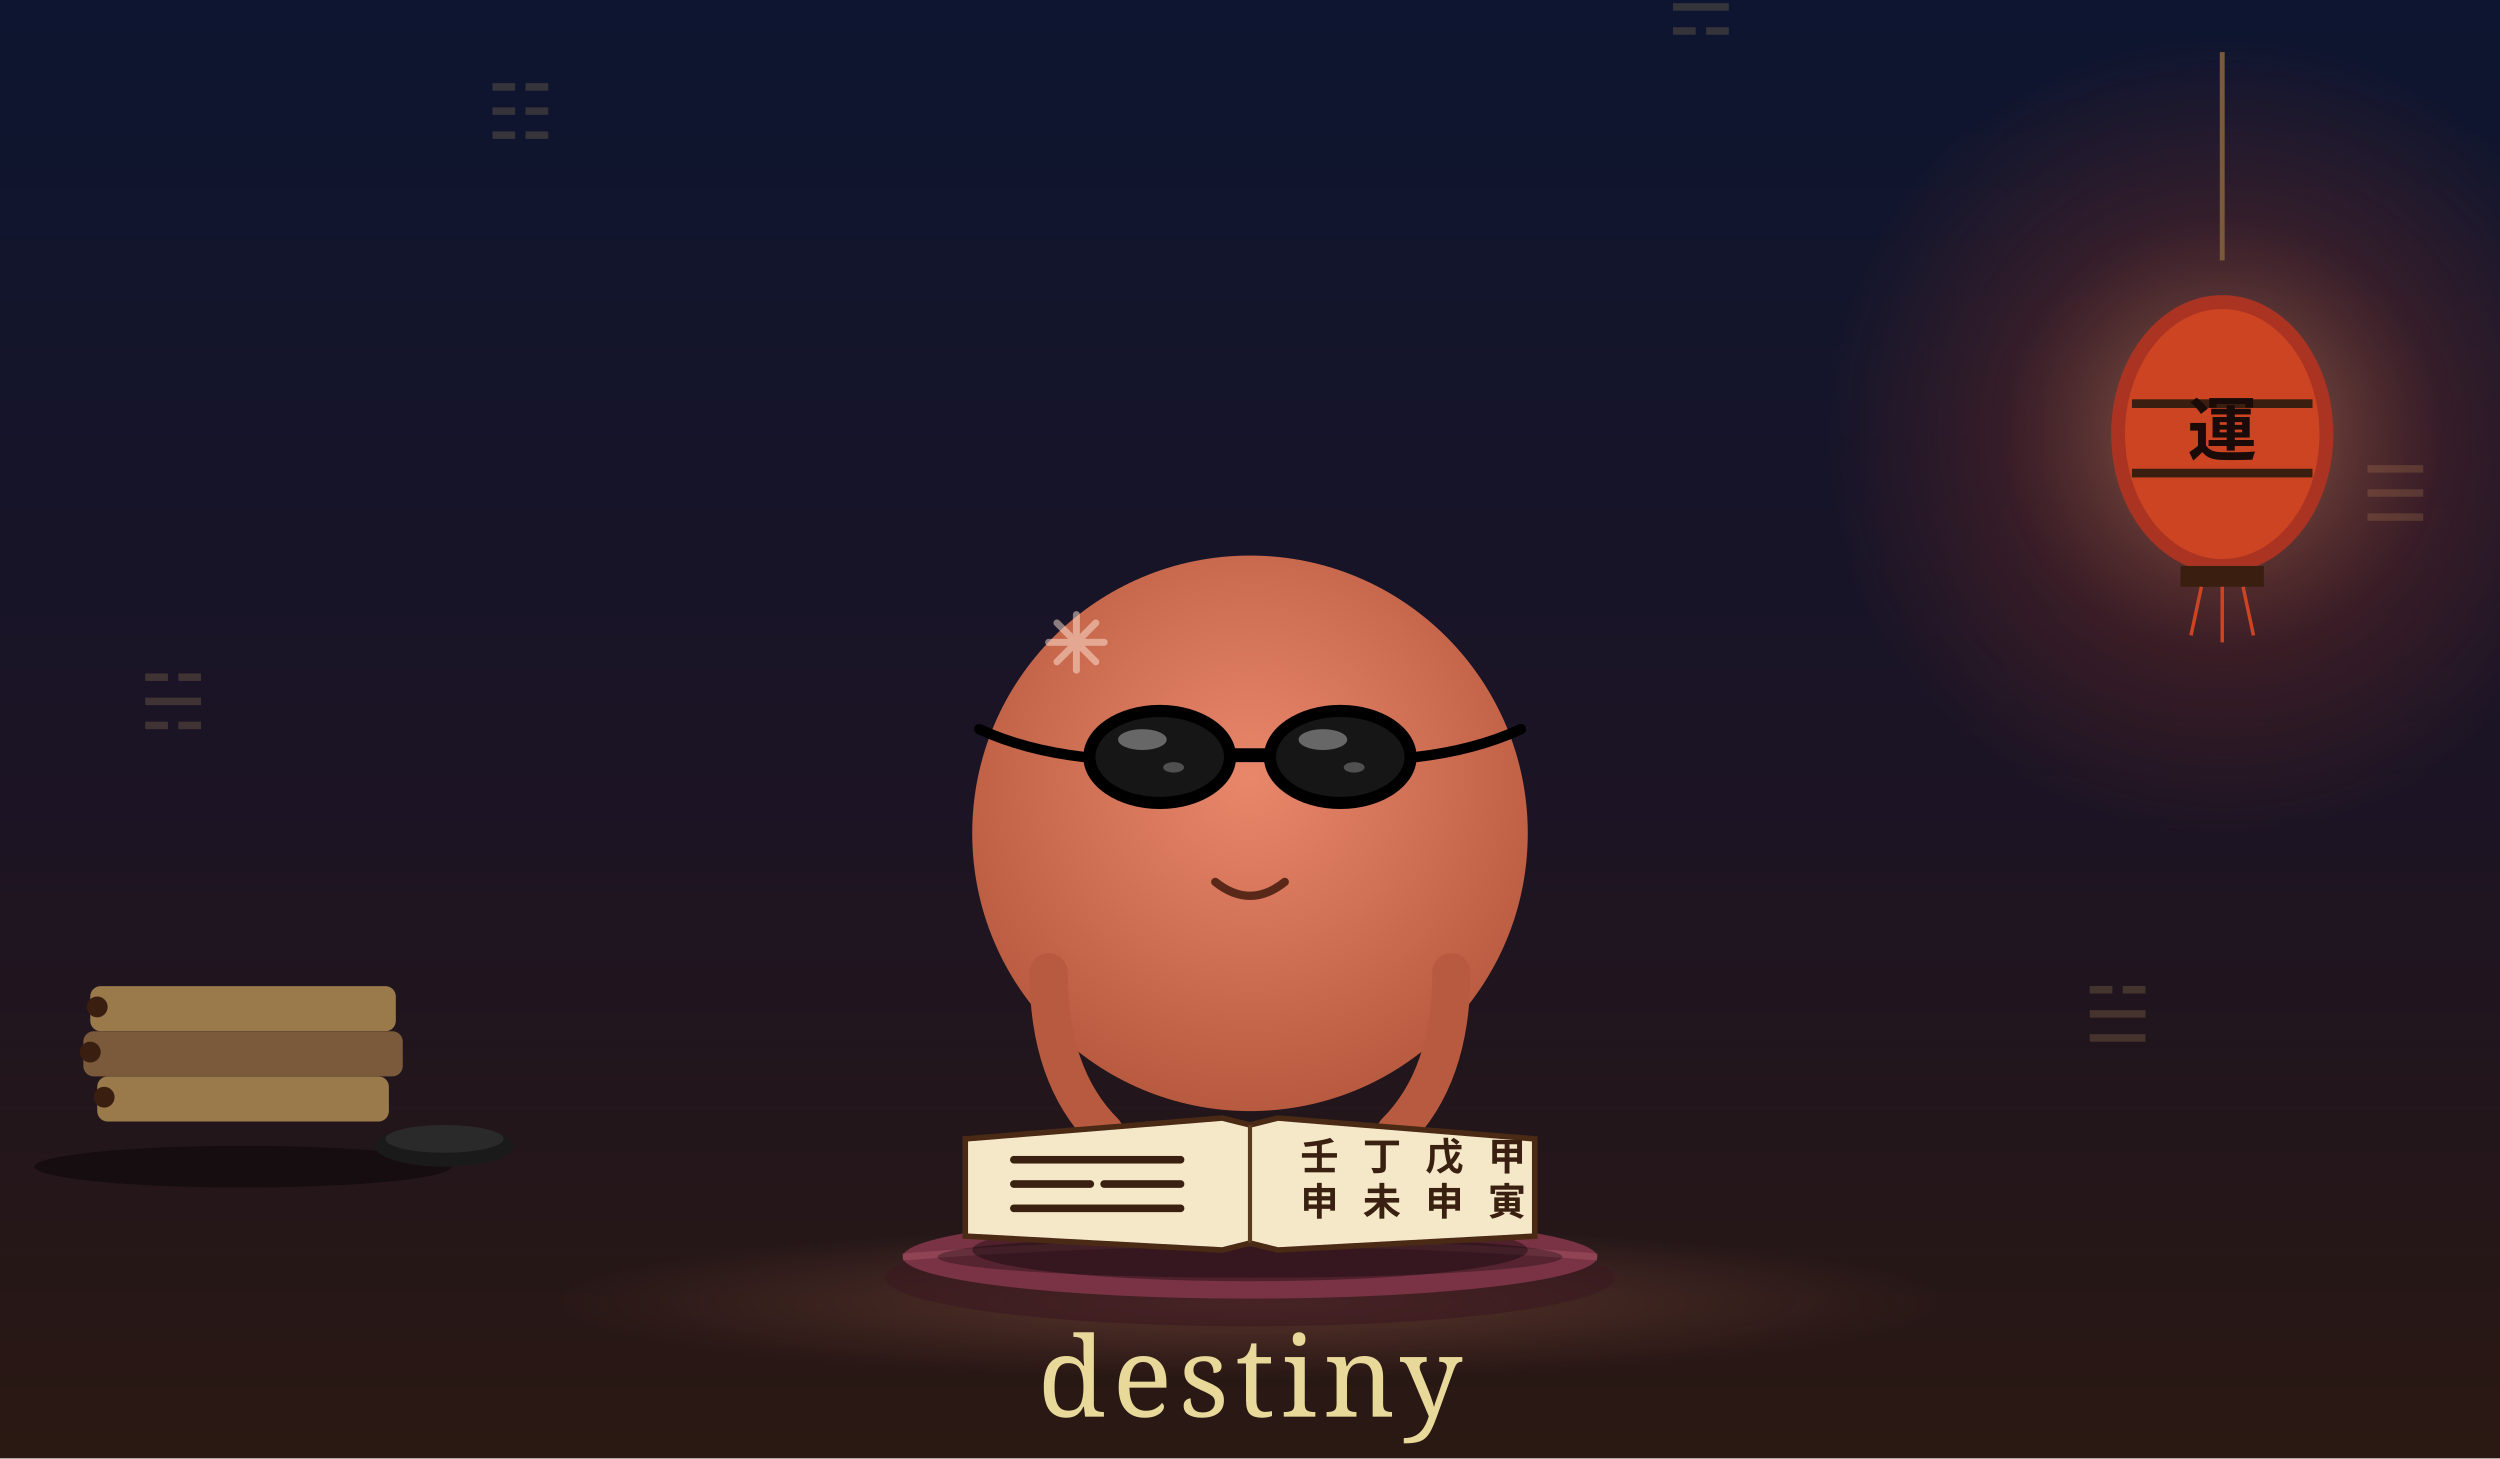
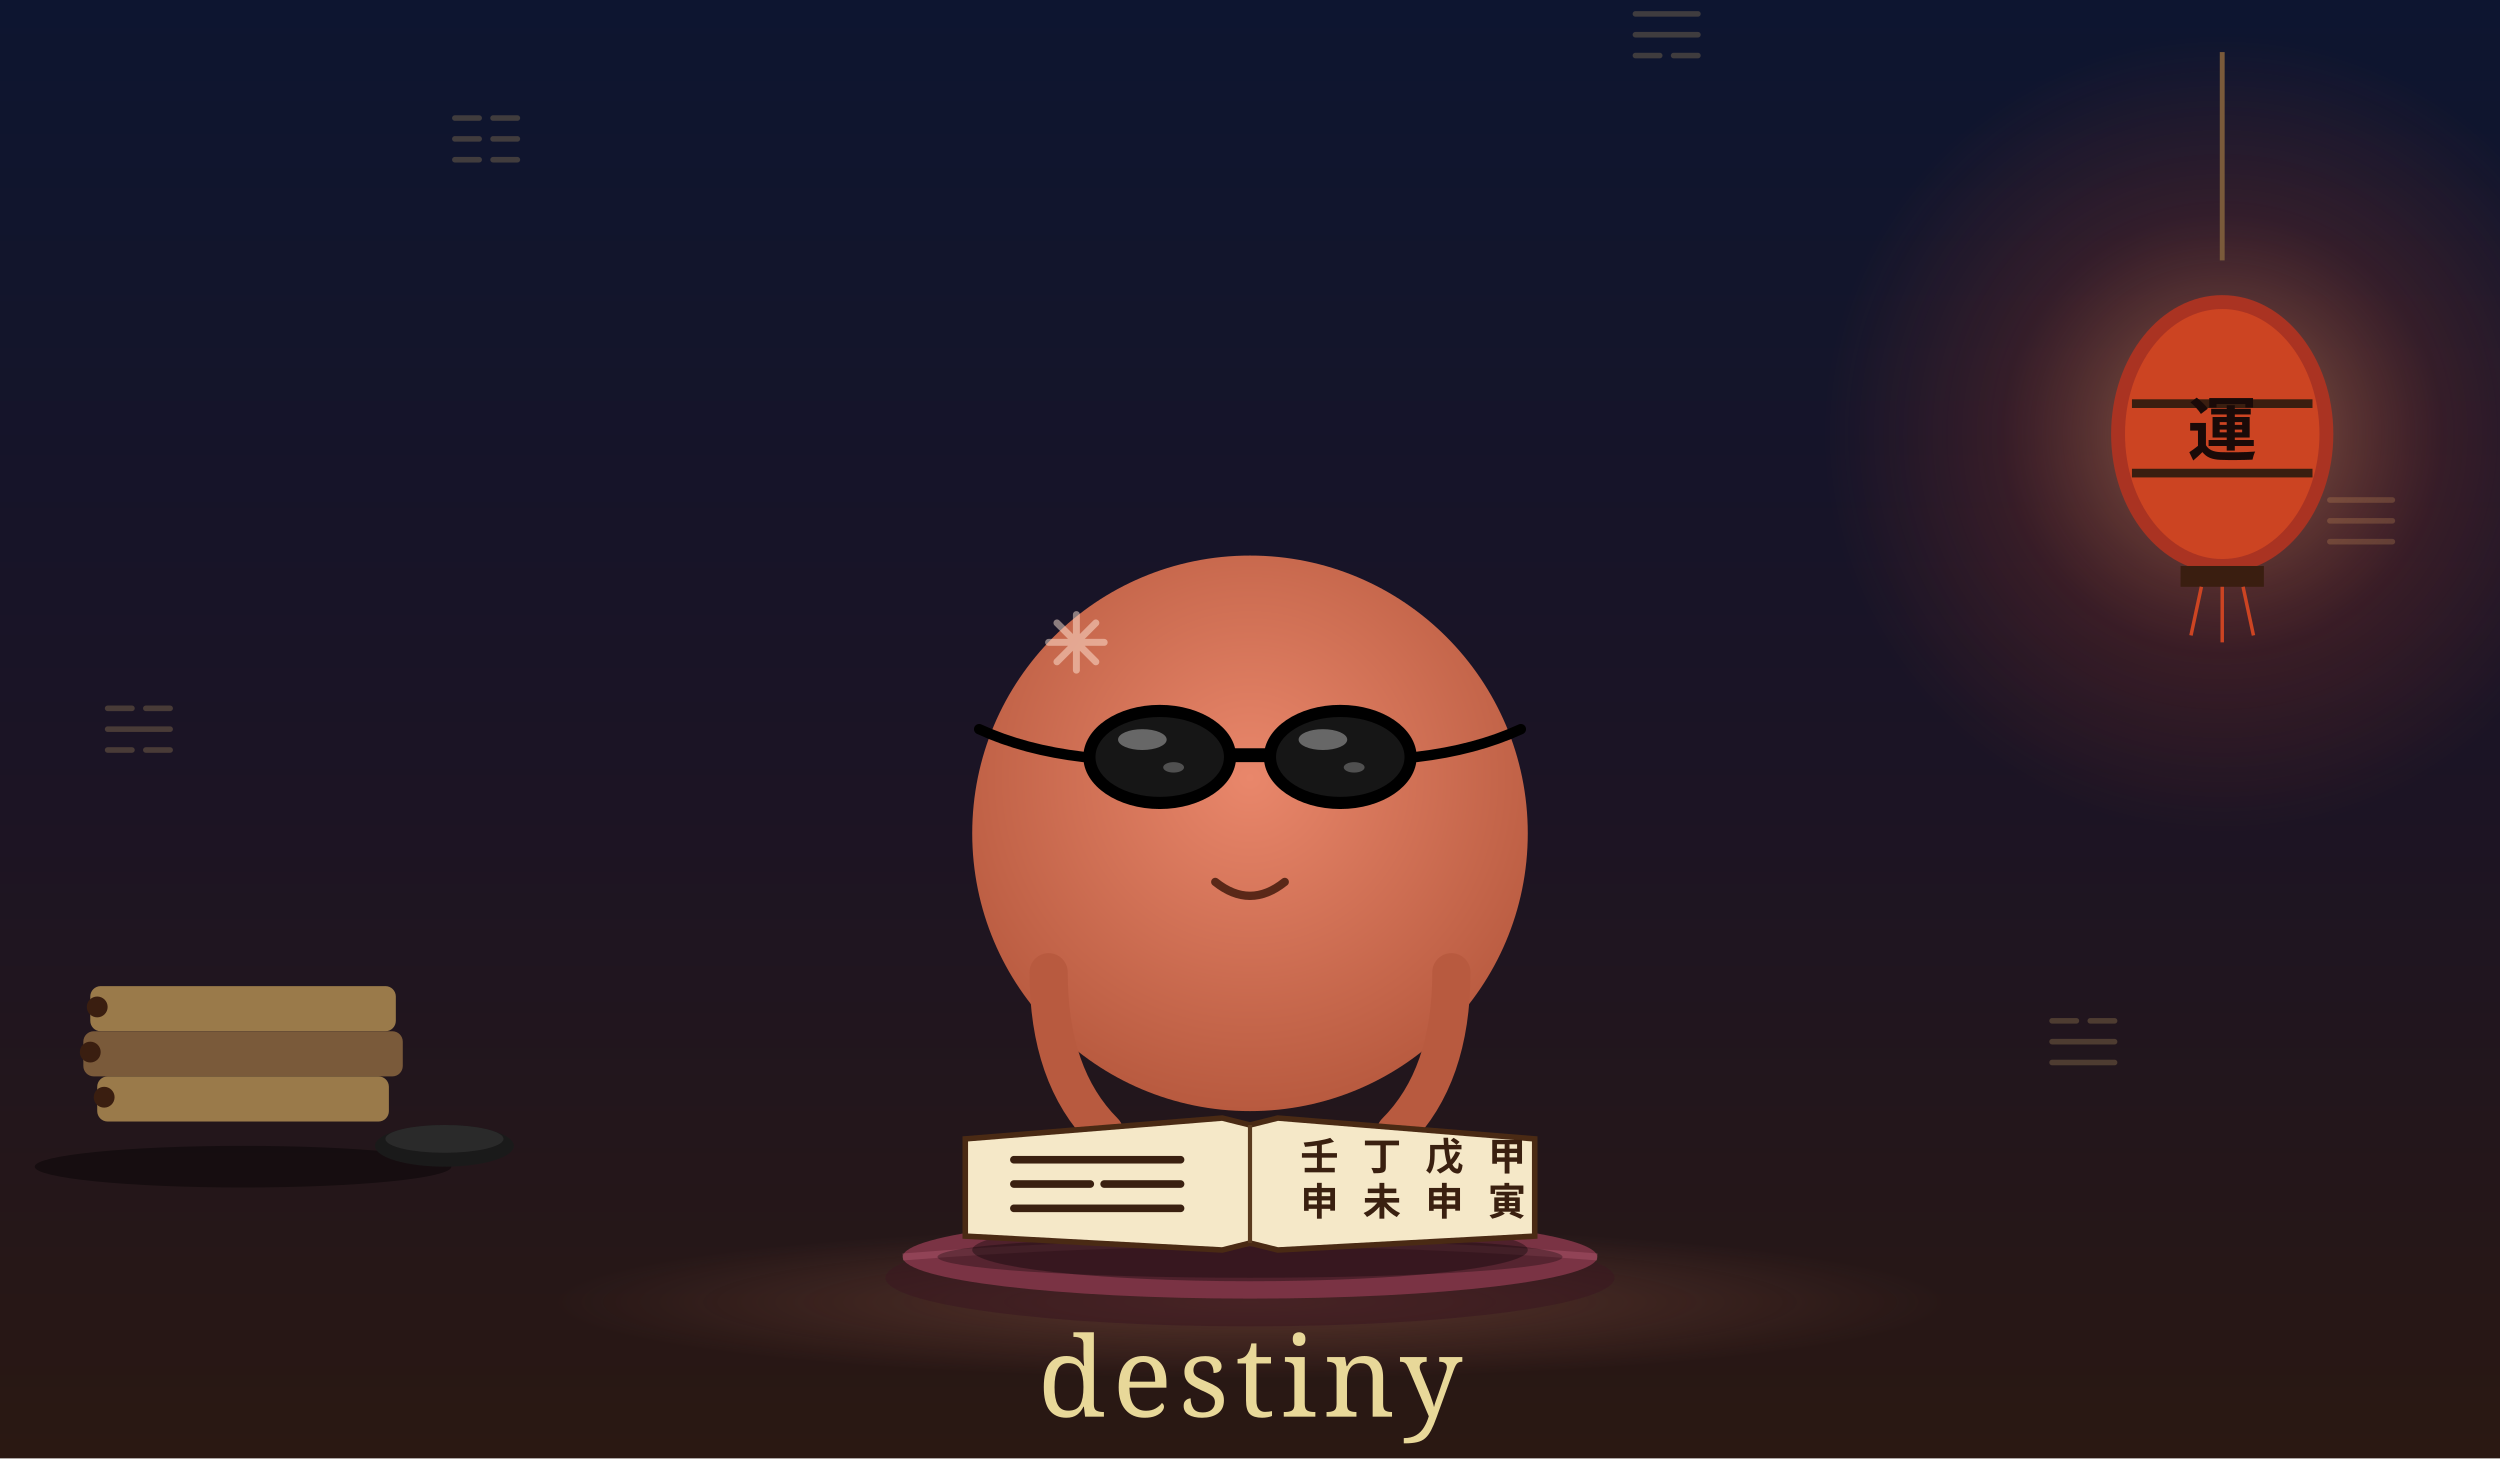
<svg xmlns="http://www.w3.org/2000/svg" viewBox="40 70 720 420" preserveAspectRatio="xMidYMid meet">
  <defs>
    <linearGradient id="bg" x1="0" y1="0" x2="0" y2="1">
      <stop offset="0%" stop-color="#0d1530" />
      <stop offset="55%" stop-color="#1c1424" />
      <stop offset="100%" stop-color="#2a1812" />
    </linearGradient>
    <radialGradient id="lanternGlow" cx="50%" cy="50%" r="50%">
      <stop offset="0%" stop-color="#ffae6e" stop-opacity="0.55" />
      <stop offset="55%" stop-color="#cc4422" stop-opacity="0.18" />
      <stop offset="100%" stop-color="#cc4422" stop-opacity="0" />
    </radialGradient>
    <radialGradient id="floorWarm" cx="50%" cy="50%" r="50%">
      <stop offset="0%" stop-color="#cc785c" stop-opacity="0.30" />
      <stop offset="100%" stop-color="#cc785c" stop-opacity="0" />
    </radialGradient>
    <radialGradient id="bodyShade" cx="50%" cy="40%" r="60%">
      <stop offset="0%" stop-color="#e9876b" />
      <stop offset="100%" stop-color="#b85a3f" />
    </radialGradient>
  </defs>
  <rect x="40" y="70" width="720" height="420" fill="url(#bg)" />
-   <g fill="#d4b06a" opacity="0.20" font-family="sans-serif" font-size="22">
-     <text x="180" y="110">☷</text>
-     <text x="640" y="370">☱</text>
-     <text x="80" y="280">☵</text>
-     <text x="720" y="220">☰</text>
-     <text x="520" y="80">☴</text>
-     <text x="270" y="60">☶</text>
+   <g stroke="#d4b06a" stroke-width="1.6" opacity="0.25" stroke-linecap="round">
+     <g transform="translate(180,110)">
+       <line x1="-9" y1="-6" x2="-2" y2="-6" />
+       <line x1="2" y1="-6" x2="9" y2="-6" />
+       <line x1="-9" y1="0" x2="-2" y2="0" />
+       <line x1="2" y1="0" x2="9" y2="0" />
+       <line x1="-9" y1="6" x2="-2" y2="6" />
+       <line x1="2" y1="6" x2="9" y2="6" />
+     </g>
+     <g transform="translate(640,370)">
+       <line x1="-9" y1="-6" x2="-2" y2="-6" />
+       <line x1="2" y1="-6" x2="9" y2="-6" />
+       <line x1="-9" y1="0" x2="9" y2="0" />
+       <line x1="-9" y1="6" x2="9" y2="6" />
+     </g>
+     <g transform="translate(80,280)">
+       <line x1="-9" y1="-6" x2="-2" y2="-6" />
+       <line x1="2" y1="-6" x2="9" y2="-6" />
+       <line x1="-9" y1="0" x2="9" y2="0" />
+       <line x1="-9" y1="6" x2="-2" y2="6" />
+       <line x1="2" y1="6" x2="9" y2="6" />
+     </g>
+     <g transform="translate(720,220)">
+       <line x1="-9" y1="-6" x2="9" y2="-6" />
+       <line x1="-9" y1="0" x2="9" y2="0" />
+       <line x1="-9" y1="6" x2="9" y2="6" />
+     </g>
+     <g transform="translate(520,80)">
+       <line x1="-9" y1="-6" x2="9" y2="-6" />
+       <line x1="-9" y1="0" x2="9" y2="0" />
+       <line x1="-9" y1="6" x2="-2" y2="6" />
+       <line x1="2" y1="6" x2="9" y2="6" />
+     </g>
+     <g transform="translate(270,60)">
+       <line x1="-9" y1="-6" x2="9" y2="-6" />
+       <line x1="-9" y1="0" x2="-2" y2="0" />
+       <line x1="2" y1="0" x2="9" y2="0" />
+       <line x1="-9" y1="6" x2="-2" y2="6" />
+       <line x1="2" y1="6" x2="9" y2="6" />
+     </g>
  </g>
  <g transform="translate(680, 195)">
    <circle r="115" fill="url(#lanternGlow)" />
    <line x1="0" y1="-50" x2="0" y2="-110" stroke="#7a5a3a" stroke-width="1.4" />
    <ellipse cx="0" cy="0" rx="32" ry="40" fill="#aa3322" />
    <ellipse cx="0" cy="0" rx="28" ry="36" fill="#cc4422" />
    <rect x="-26" y="-10" width="52" height="2.5" fill="#3a1e10" />
    <rect x="-26" y="10" width="52" height="2.5" fill="#3a1e10" />
    <text x="0" y="6" text-anchor="middle" fill="#1a0a08" font-family="serif" font-size="20" font-weight="bold">運</text>
    <rect x="-12" y="38" width="24" height="6" fill="#3a1e10" />
    <line x1="-6" y1="44" x2="-9" y2="58" stroke="#cc4422" stroke-width="1" />
    <line x1="0" y1="44" x2="0" y2="60" stroke="#cc4422" stroke-width="1" />
    <line x1="6" y1="44" x2="9" y2="58" stroke="#cc4422" stroke-width="1" />
  </g>
  <g transform="translate(110, 360)">
    <ellipse cx="0" cy="46" rx="60" ry="6" fill="#000" opacity="0.4" />
    <rect x="-44" y="-6" width="88" height="13" rx="3" fill="#9a7a4a" />
    <rect x="-46" y="7" width="92" height="13" rx="3" fill="#7a5a3a" />
    <rect x="-42" y="20" width="84" height="13" rx="3" fill="#9a7a4a" />
    <circle cx="-42" cy="0" r="3" fill="#3a1e10" />
    <circle cx="-44" cy="13" r="3" fill="#3a1e10" />
    <circle cx="-40" cy="26" r="3" fill="#3a1e10" />
    <ellipse cx="58" cy="40" rx="20" ry="6" fill="#1a1a1a" />
    <ellipse cx="58" cy="38" rx="17" ry="4" fill="#2a2a2a" />
  </g>
  <ellipse cx="400" cy="445" rx="200" ry="22" fill="url(#floorWarm)" />
  <ellipse cx="400" cy="438" rx="105" ry="14" fill="#3a1820" opacity="0.6" />
  <ellipse cx="400" cy="432" rx="100" ry="12" fill="#7a3344" />
  <path d="M -100 0 Q 0 -8 100 0" transform="translate(400,432)" stroke="#a85368" stroke-width="2" fill="none" opacity="0.5" />
  <g transform="translate(400, 310)">
    <ellipse cx="0" cy="120" rx="80" ry="9" fill="#000" opacity="0.35" />
    <circle r="80" fill="url(#bodyShade)" />
    <g transform="translate(-50, -55) scale(0.8)">
      <path d="M0,-10 L0,10 M-10,0 L10,0 M-7,-7 L7,7 M-7,7 L7,-7" stroke="#ffe6d6" stroke-width="2.5" stroke-linecap="round" opacity="0.5" />
    </g>
    <g transform="translate(0, -22)">
      <rect x="-8" y="-2.5" width="16" height="4" rx="1" fill="#000" />
      <ellipse cx="-26" cy="0" rx="22" ry="15" fill="#000" />
      <ellipse cx="-26" cy="0" rx="18.5" ry="11.5" fill="#161616" />
      <ellipse cx="-31" cy="-5" rx="7" ry="3" fill="#fff" opacity="0.35" />
      <ellipse cx="-22" cy="3" rx="3" ry="1.5" fill="#fff" opacity="0.25" />
      <ellipse cx="26" cy="0" rx="22" ry="15" fill="#000" />
      <ellipse cx="26" cy="0" rx="18.5" ry="11.5" fill="#161616" />
      <ellipse cx="21" cy="-5" rx="7" ry="3" fill="#fff" opacity="0.35" />
      <ellipse cx="30" cy="3" rx="3" ry="1.5" fill="#fff" opacity="0.25" />
      <path d="M -48 0 Q -65 -2 -78 -8" stroke="#000" stroke-width="3" fill="none" stroke-linecap="round" />
      <path d="M  48 0 Q  65 -2  78 -8" stroke="#000" stroke-width="3" fill="none" stroke-linecap="round" />
    </g>
    <path d="M -10 14 Q 0 22 10 14" stroke="#5a2818" stroke-width="2.4" fill="none" stroke-linecap="round" />
    <path d="M -58 40 Q -58 70 -42 86" stroke="#b85a3f" stroke-width="11" fill="none" stroke-linecap="round" />
    <path d="M  58 40 Q  58 70  42 86" stroke="#b85a3f" stroke-width="11" fill="none" stroke-linecap="round" />
  </g>
  <g transform="translate(400, 410)">
    <ellipse cx="0" cy="22" rx="90" ry="6" fill="#000" opacity="0.3" />
    <path d="M -82 -12 L -8 -18 L 0 -16 L 8 -18 L 82 -12 L 82 16 L 8 20 L 0 18 L -8 20 L -82 16 Z" fill="#f5e8c8" stroke="#4a2a14" stroke-width="1.6" />
    <line x1="0" y1="-16" x2="0" y2="18" stroke="#5a3a1f" stroke-width="1.2" />
    <g stroke="#3a2010" stroke-width="2.2" stroke-linecap="round">
      <line x1="-68" y1="-6" x2="-20" y2="-6" />
      <line x1="-68" y1="1" x2="-46" y2="1" />
      <line x1="-42" y1="1" x2="-20" y2="1" />
      <line x1="-68" y1="8" x2="-20" y2="8" />
    </g>
    <g fill="#3a2010" font-family="'Songti SC','Noto Serif CJK',serif" font-size="11" text-anchor="middle" font-weight="bold">
      <text x="20" y="-3">壬</text>
      <text x="20" y="10">申</text>
      <text x="38" y="-3">丁</text>
      <text x="38" y="10">未</text>
      <text x="56" y="-3">戊</text>
      <text x="56" y="10">申</text>
      <text x="74" y="-3">甲</text>
      <text x="74" y="10">寅</text>
    </g>
  </g>
  <text x="400" y="478" text-anchor="middle" font-family="Georgia, 'Iowan Old Style', serif" font-size="32" fill="#e8d899" letter-spacing="0.06em">destiny</text>
</svg>
